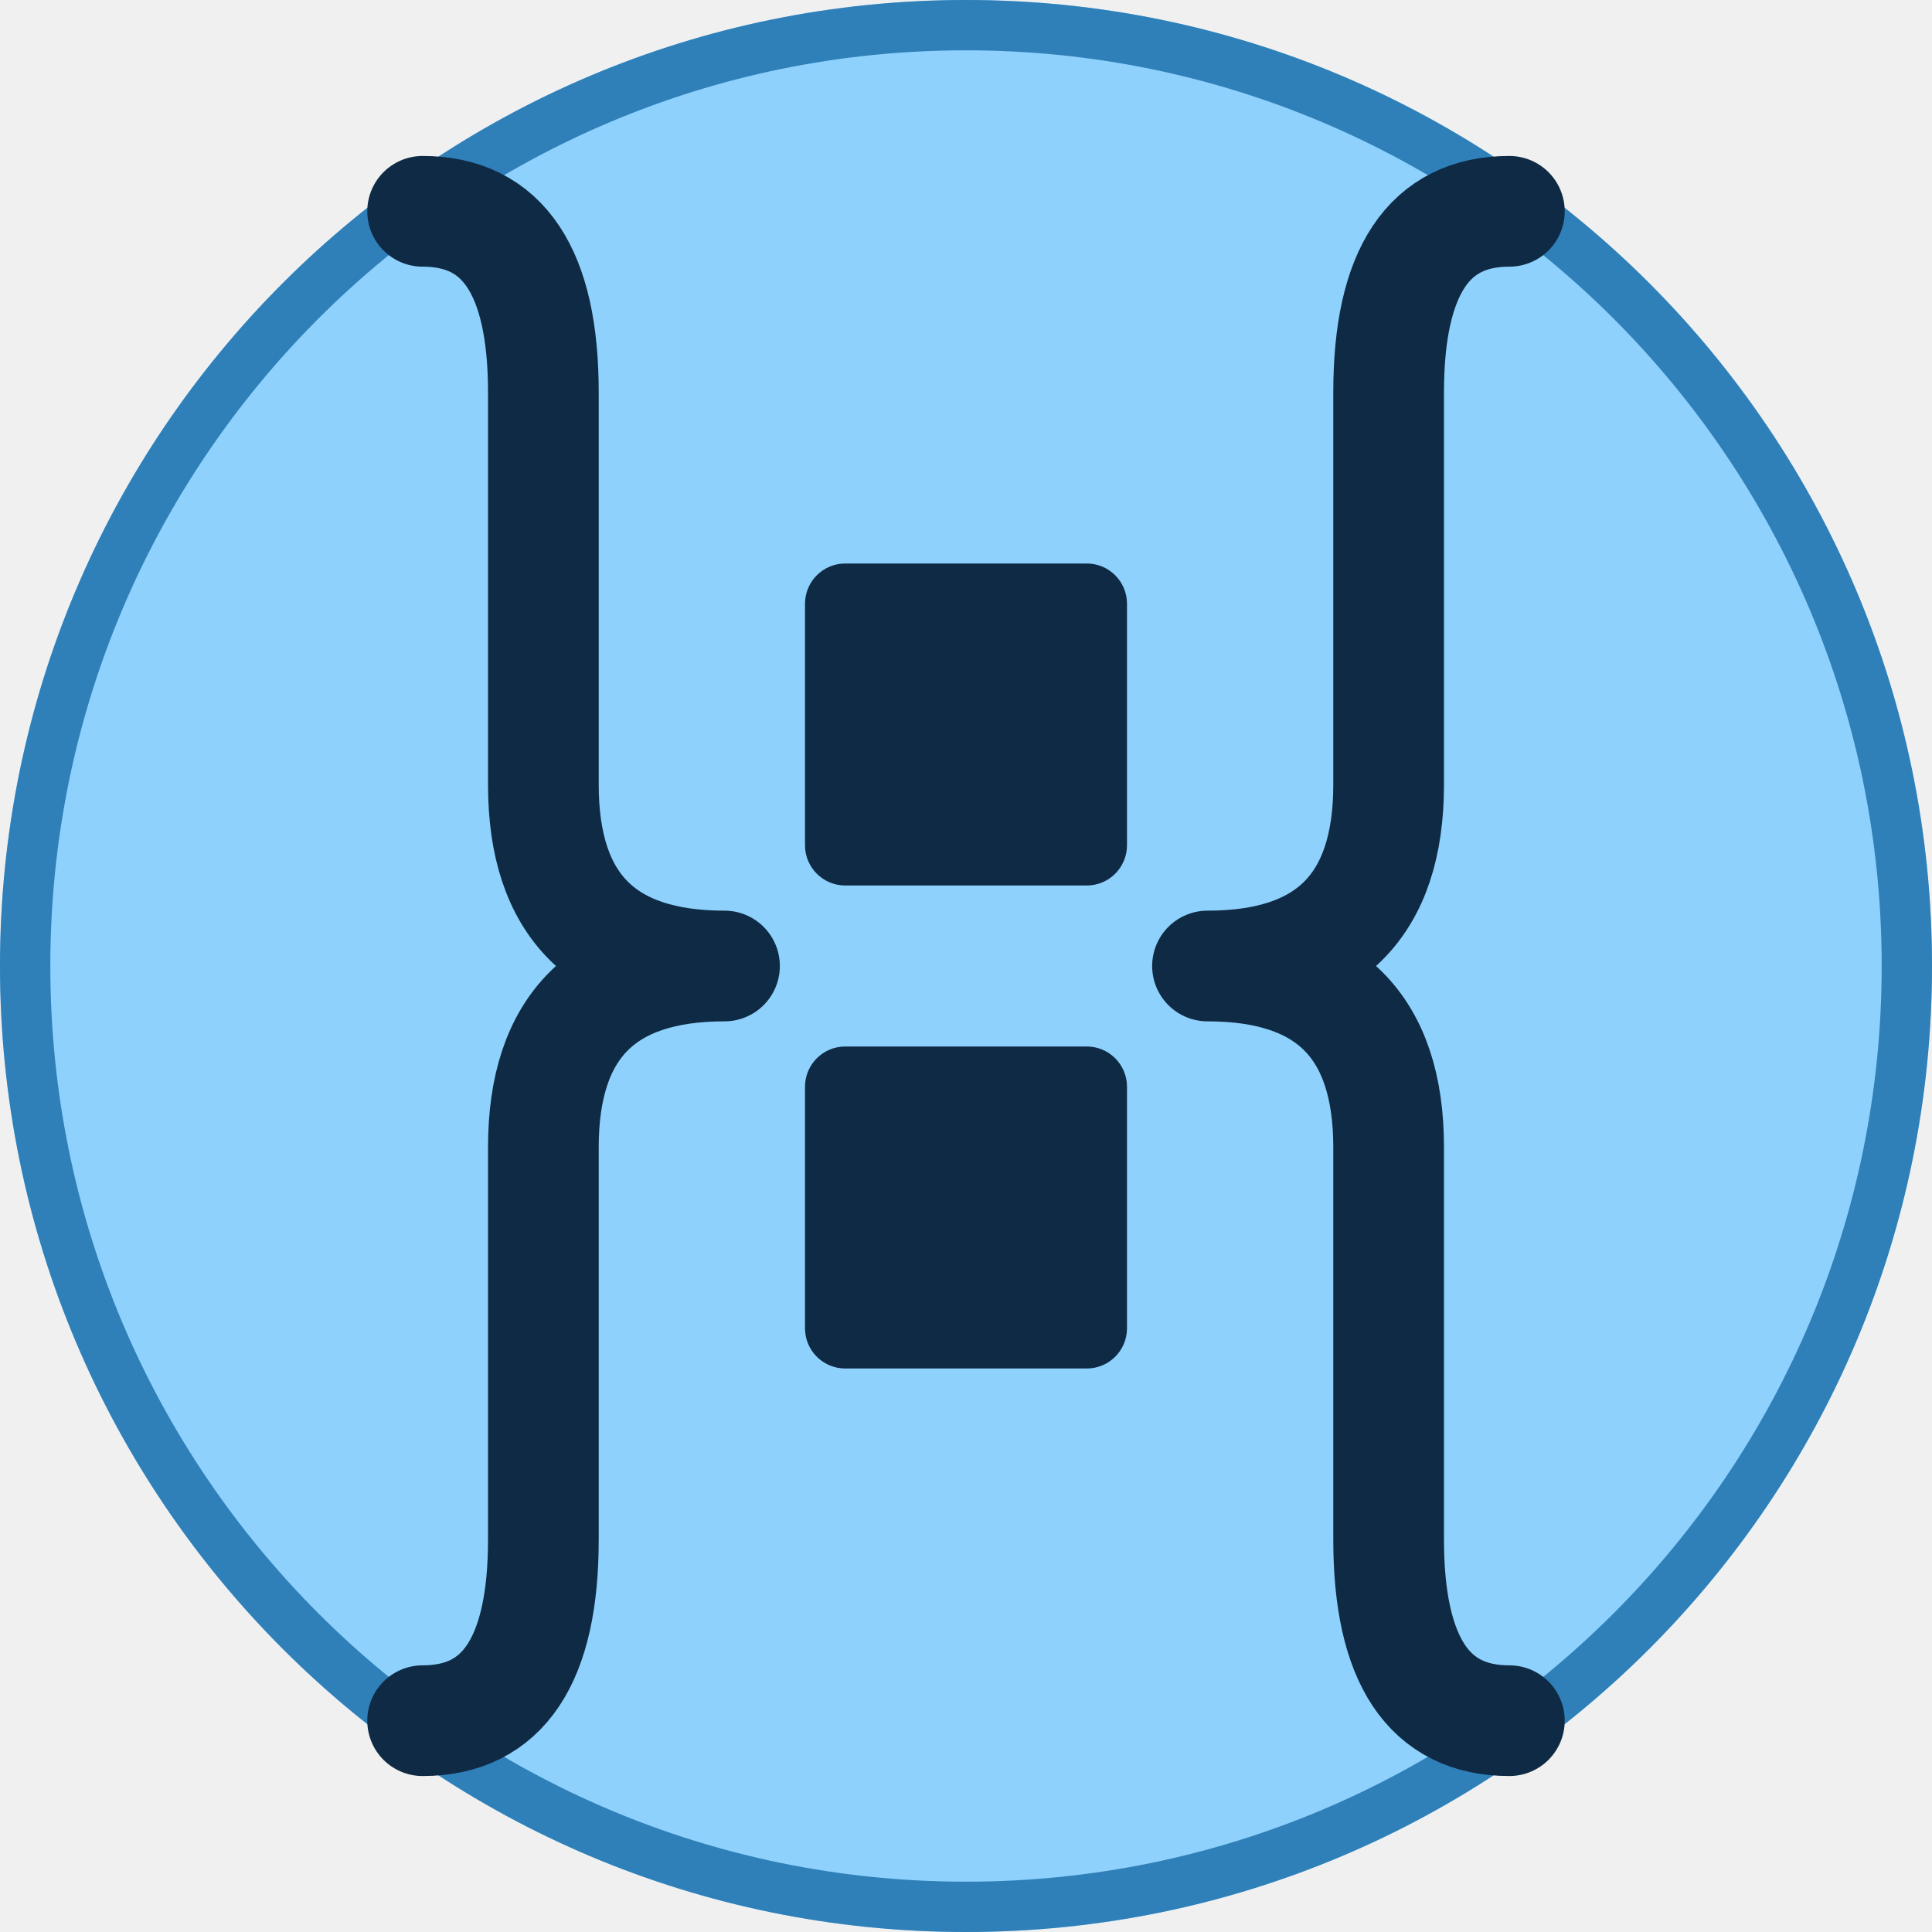
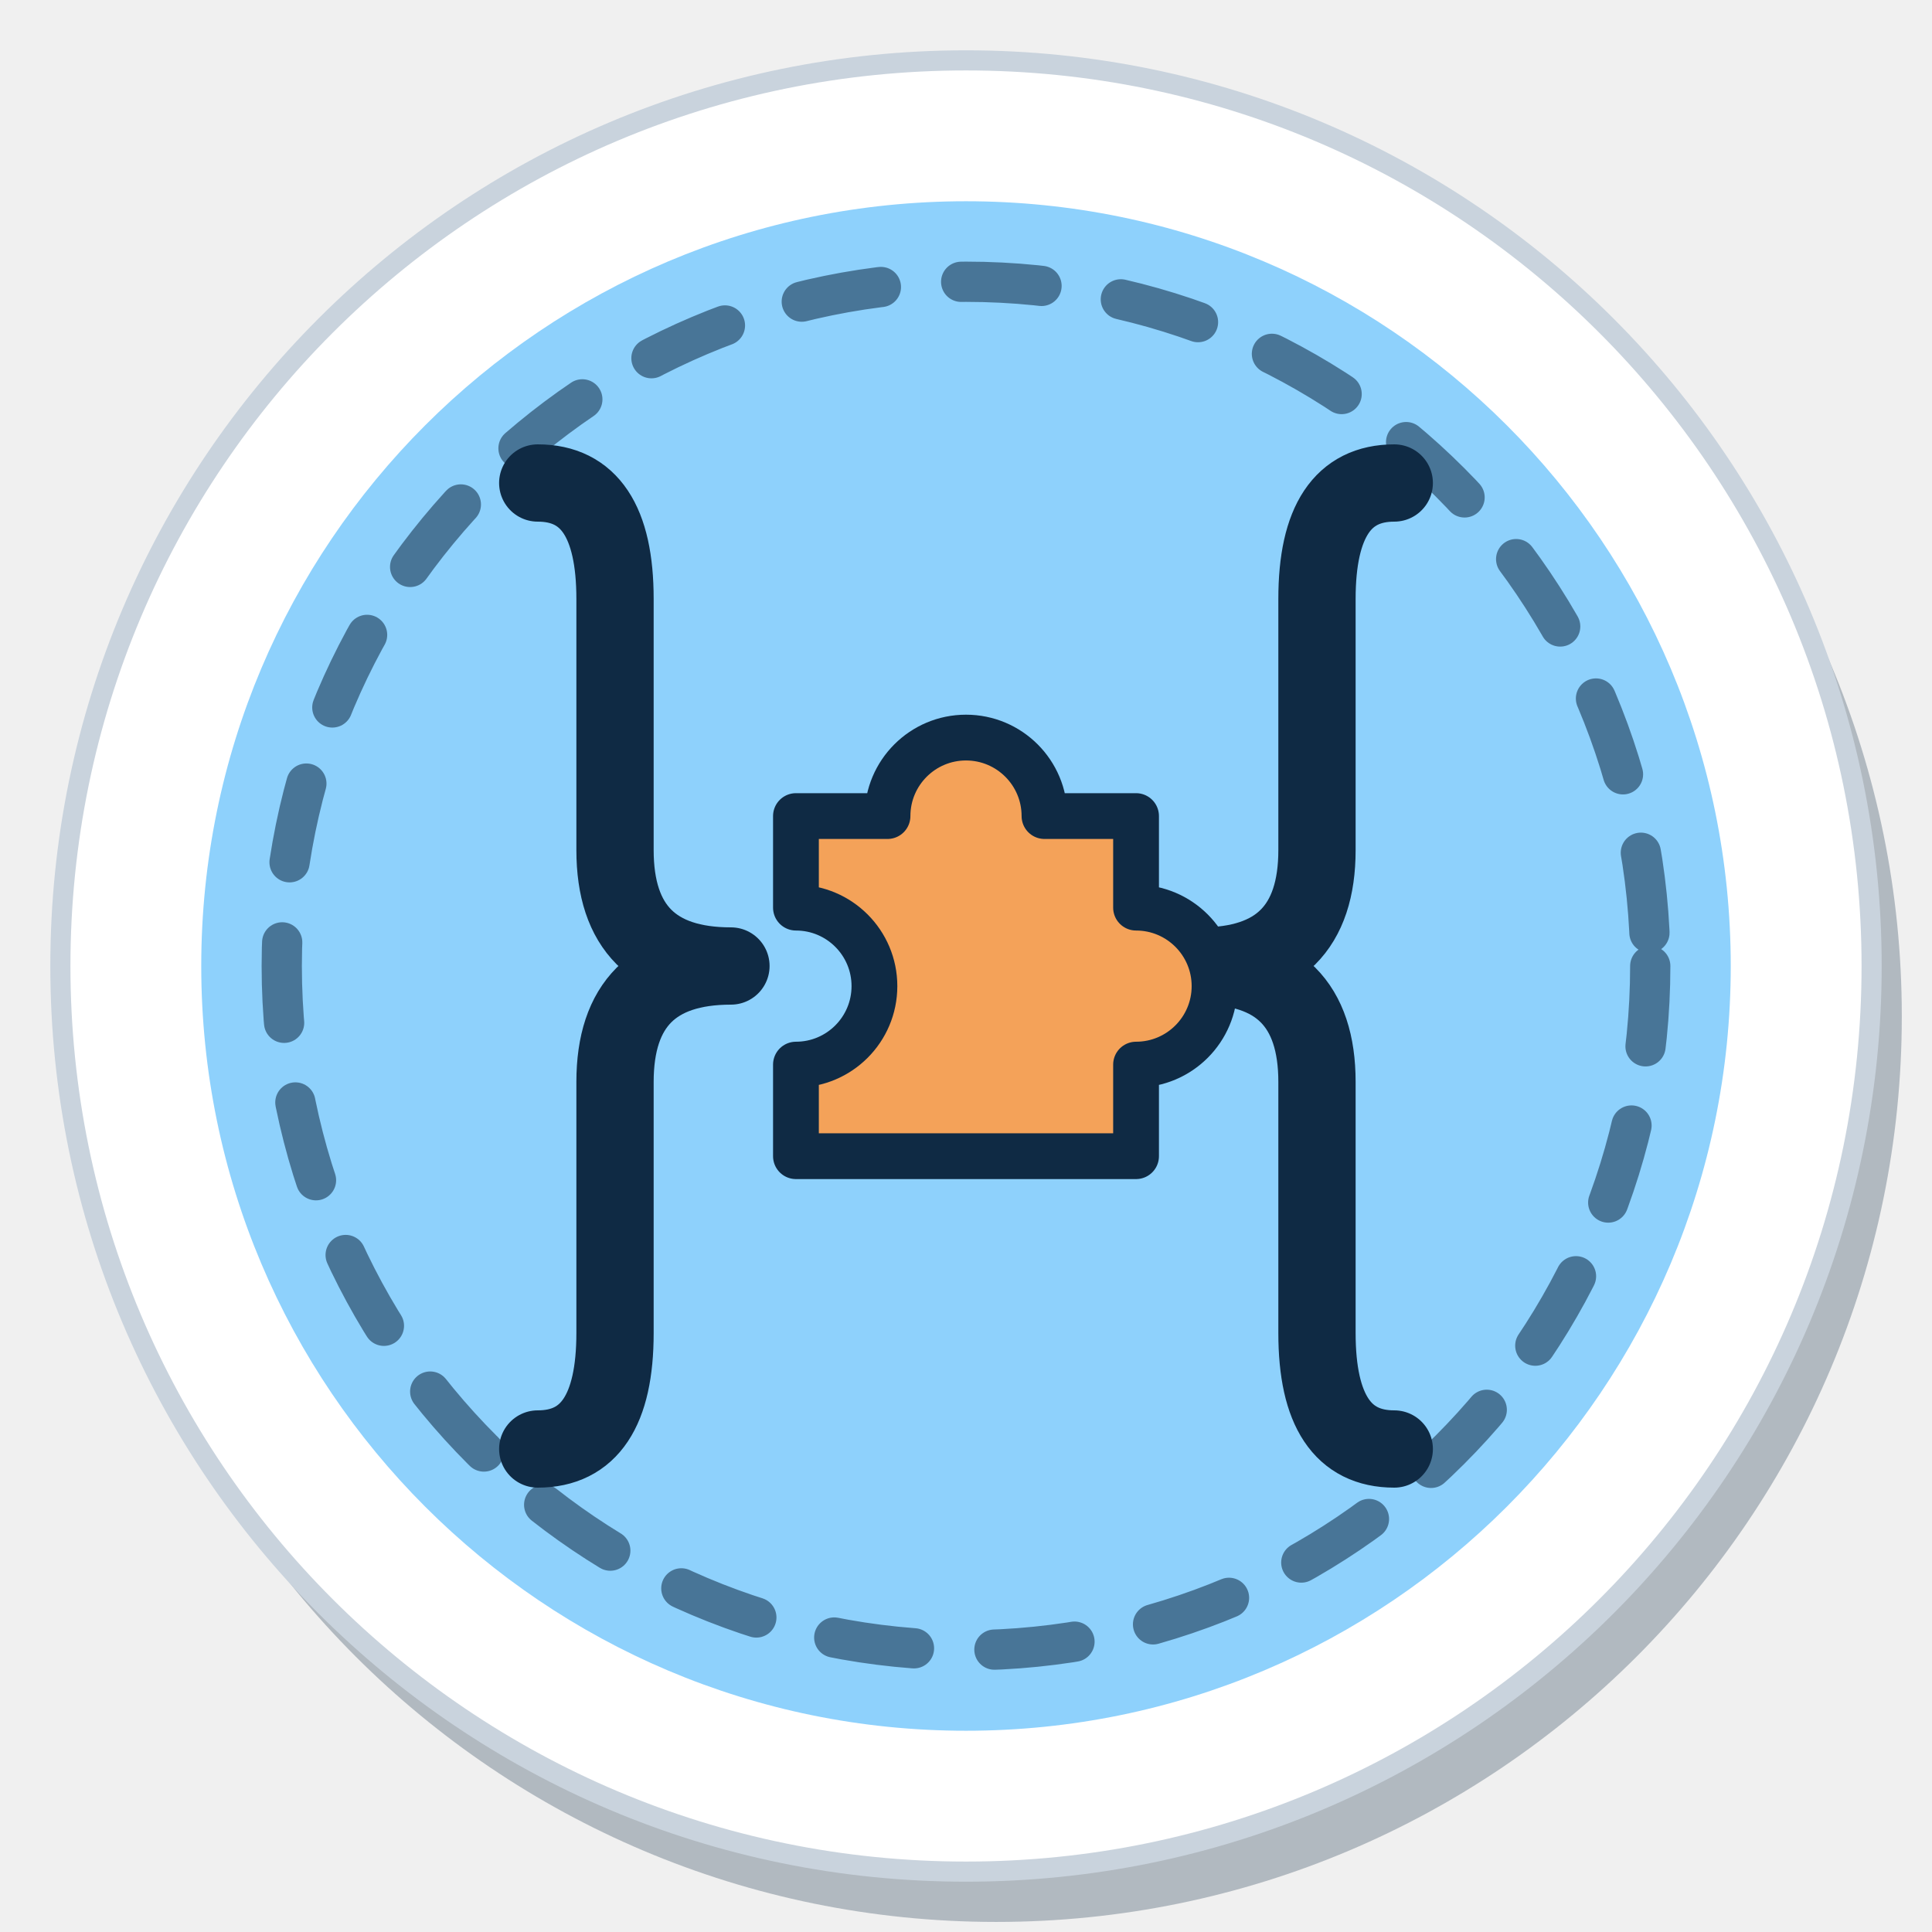
<svg xmlns="http://www.w3.org/2000/svg" viewBox="24 24 192 192" width="192" height="192" role="img" aria-labelledby="t">
-   <circle cx="120" cy="120" r="96" fill="#8ED1FC" />
-   <circle cx="120" cy="120" r="93.5" fill="none" stroke="#2F7FB8" stroke-width="5" />
-   <g fill="none" stroke="#0F2A44" stroke-width="11" stroke-linecap="round" stroke-linejoin="round">
-     <path d="M66,45 C74,45 78,51 78,63 L78,102 C78,114 84,120 96,120 C84,120 78,126 78,138 L78,177 C78,189 74,195 66,195" />
-     <path d="M174,45 C166,45 162,51 162,63 L162,102 C162,114 156,120 144,120 C156,120 162,126 162,138 L162,177 C162,189 166,195 174,195" />
+   <circle cx="123" cy="125" r="90" fill="#0F2A44" opacity="0.28" />
+   <circle cx="120" cy="120" r="90" fill="#FFFFFF" />
+   <circle cx="120" cy="120" r="90" fill="none" stroke="#C9D3DD" stroke-width="2" />
+   <circle cx="120" cy="120" r="76" fill="#8ED1FC" />
+   <circle cx="120" cy="120" r="68" fill="none" stroke="#0F2A44" stroke-width="4" stroke-linecap="round" stroke-dasharray="8 8" opacity="0.55" />
+   <g fill="none" stroke="#0F2A44" stroke-width="12" stroke-linecap="round" stroke-linejoin="round">
+     <path transform="translate(-8 0) translate(120 120) scale(0.64) translate(-120 -120)" d="M66,45 C74,45 78,51 78,63 L78,102 C78,114 84,120 96,120 C84,120 78,126 78,138 L78,177 C78,189 74,195 66,195" />
+     <path transform="translate(8 0) translate(120 120) scale(0.64) translate(-120 -120)" d="M174,45 C166,45 162,51 162,63 L162,102 C162,114 156,120 144,120 C156,120 162,126 162,138 L162,177 C162,189 166,195 174,195" />
  </g>
-   <g fill="#0F2A44">
-     <rect x="104" y="80" width="32" height="32" rx="4" />
-     <rect x="104" y="128" width="32" height="32" rx="4" />
+   <g fill="#F4A259" stroke="#0F2A44" stroke-width="3.5" stroke-linejoin="round" transform="translate(120 122) scale(1.3) translate(-120 -122)">
+     <path d="M107,109 L114,109 A6,6 0 1 1 126,109 L133,109 L133,116 A6,6 0 1 1 133,128 L133,135 L107,135 L107,128 A6,6 0 1 0 107,116 Z" />
  </g>
</svg>
